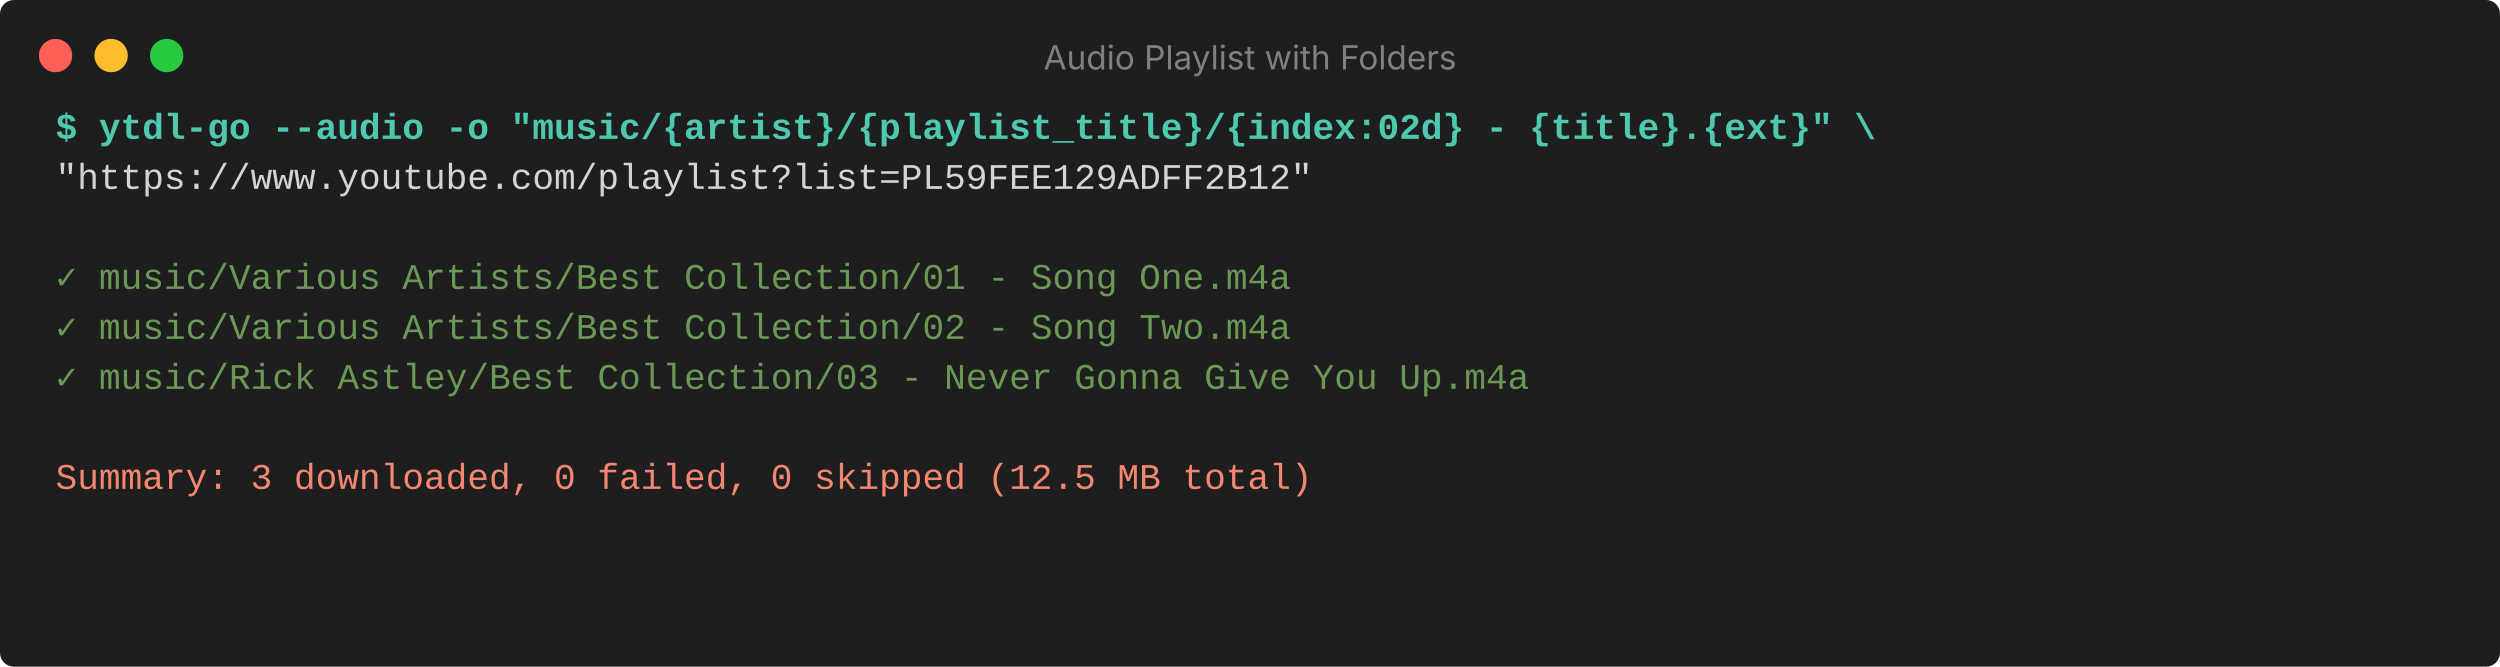
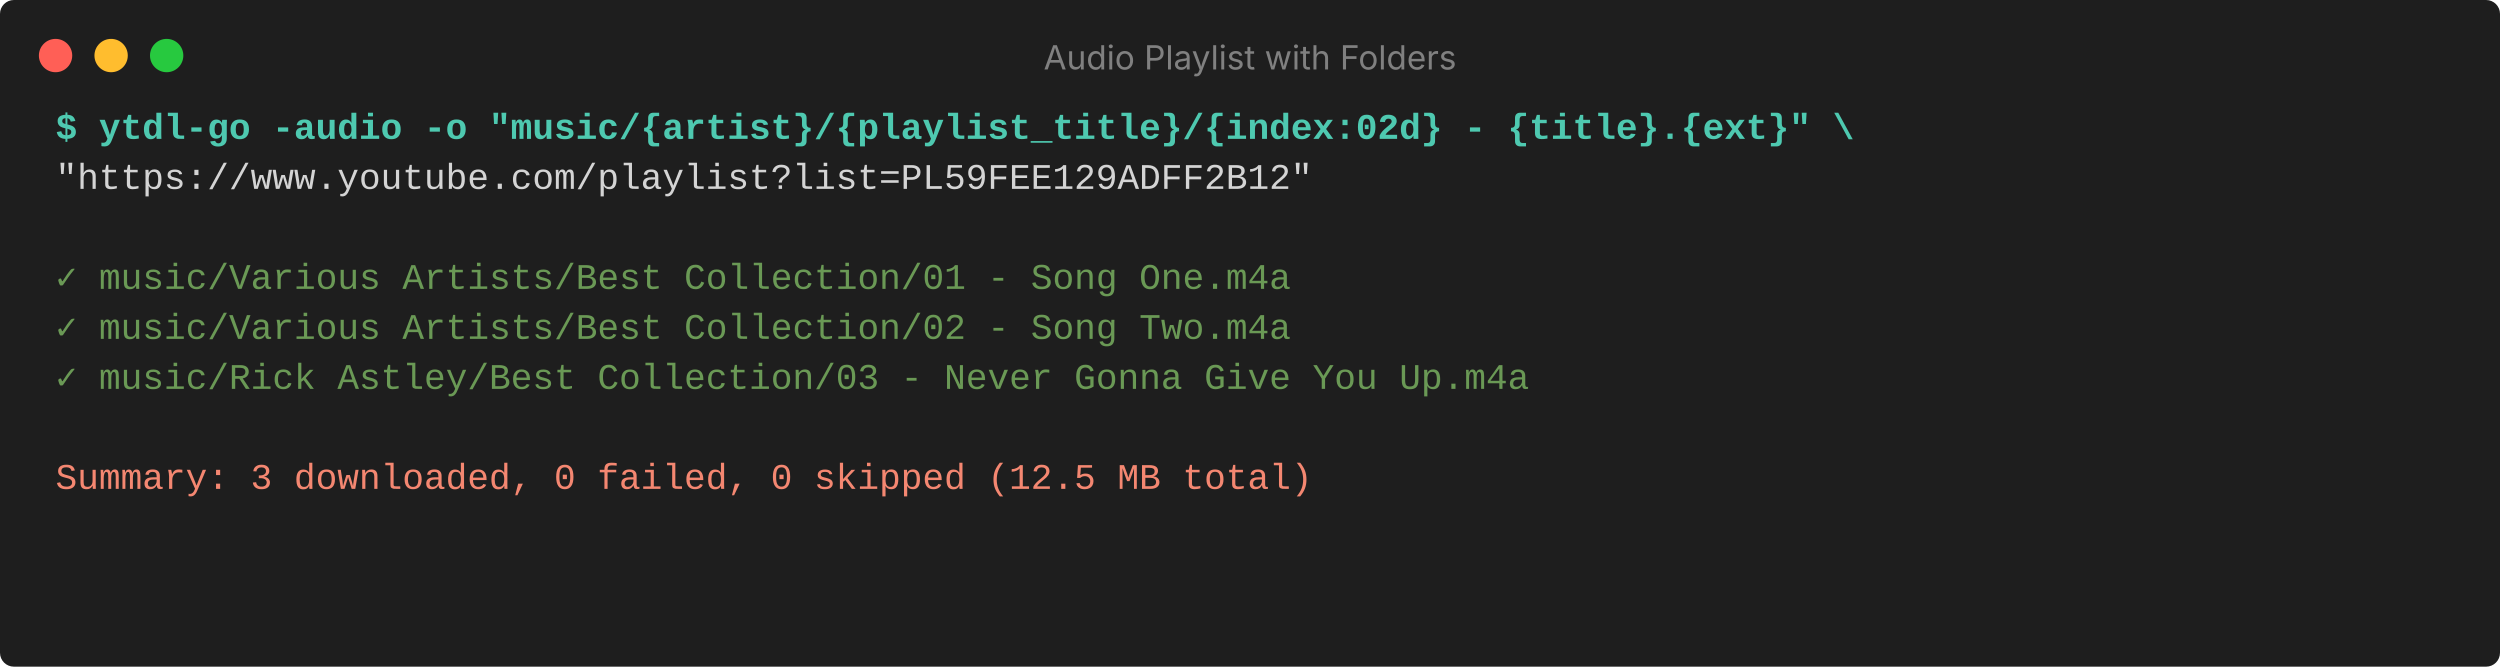
<svg xmlns="http://www.w3.org/2000/svg" width="900" height="240" viewBox="0 0 900 240">
  <defs>
    <style>
      .terminal-bg { fill: #1e1e1e; }
      .terminal-text { fill: #d4d4d4; font-family: 'Consolas', 'Monaco', 'Courier New', monospace; font-size: 13px; }
      .terminal-prompt { fill: #4ec9b0; font-weight: bold; font-family: 'Consolas', 'Monaco', 'Courier New', monospace; font-size: 13px; }
      .terminal-success { fill: #6a9955; font-family: 'Consolas', 'Monaco', 'Courier New', monospace; font-size: 13px; }
      .terminal-info { fill: #569cd6; font-family: 'Consolas', 'Monaco', 'Courier New', monospace; font-size: 13px; }
      .terminal-error { fill: #f48771; font-family: 'Consolas', 'Monaco', 'Courier New', monospace; font-size: 13px; }
      .terminal-warning { fill: #ce9178; font-family: 'Consolas', 'Monaco', 'Courier New', monospace; font-size: 13px; }
      .terminal-header { fill: #808080; font-size: 12px; font-family: -apple-system, BlinkMacSystemFont, 'Segoe UI', sans-serif; }
    </style>
  </defs>
  <rect class="terminal-bg" width="900" height="240" rx="5" />
  <circle cx="20" cy="20" r="6" fill="#ff5f56" />
  <circle cx="40" cy="20" r="6" fill="#ffbd2e" />
  <circle cx="60" cy="20" r="6" fill="#27c93f" />
  <text class="terminal-header" x="450" y="25" text-anchor="middle">Audio Playlist with Folders</text>
-   <text class="terminal-prompt" x="20" y="50">$ ytdl-go --audio -o "music/{artist}/{playlist_title}/{index:02d} - {title}.{ext}" \</text>
+   <text class="terminal-prompt" x="20" y="50">$ ytdl-go -audio -o "music/{artist}/{playlist_title}/{index:02d} - {title}.{ext}" \</text>
  <text class="terminal-text" x="20" y="68">  "https://www.youtube.com/playlist?list=PL59FEE129ADFF2B12"</text>
  <text class="terminal-text" x="20" y="86" />
  <text class="terminal-success" x="20" y="104">✓ music/Various Artists/Best Collection/01 - Song One.m4a</text>
  <text class="terminal-success" x="20" y="122">✓ music/Various Artists/Best Collection/02 - Song Two.m4a</text>
  <text class="terminal-success" x="20" y="140">✓ music/Rick Astley/Best Collection/03 - Never Gonna Give You Up.m4a</text>
  <text class="terminal-text" x="20" y="158" />
  <text class="terminal-error" x="20" y="176">Summary: 3 downloaded, 0 failed, 0 skipped (12.5 MB total)</text>
</svg>
